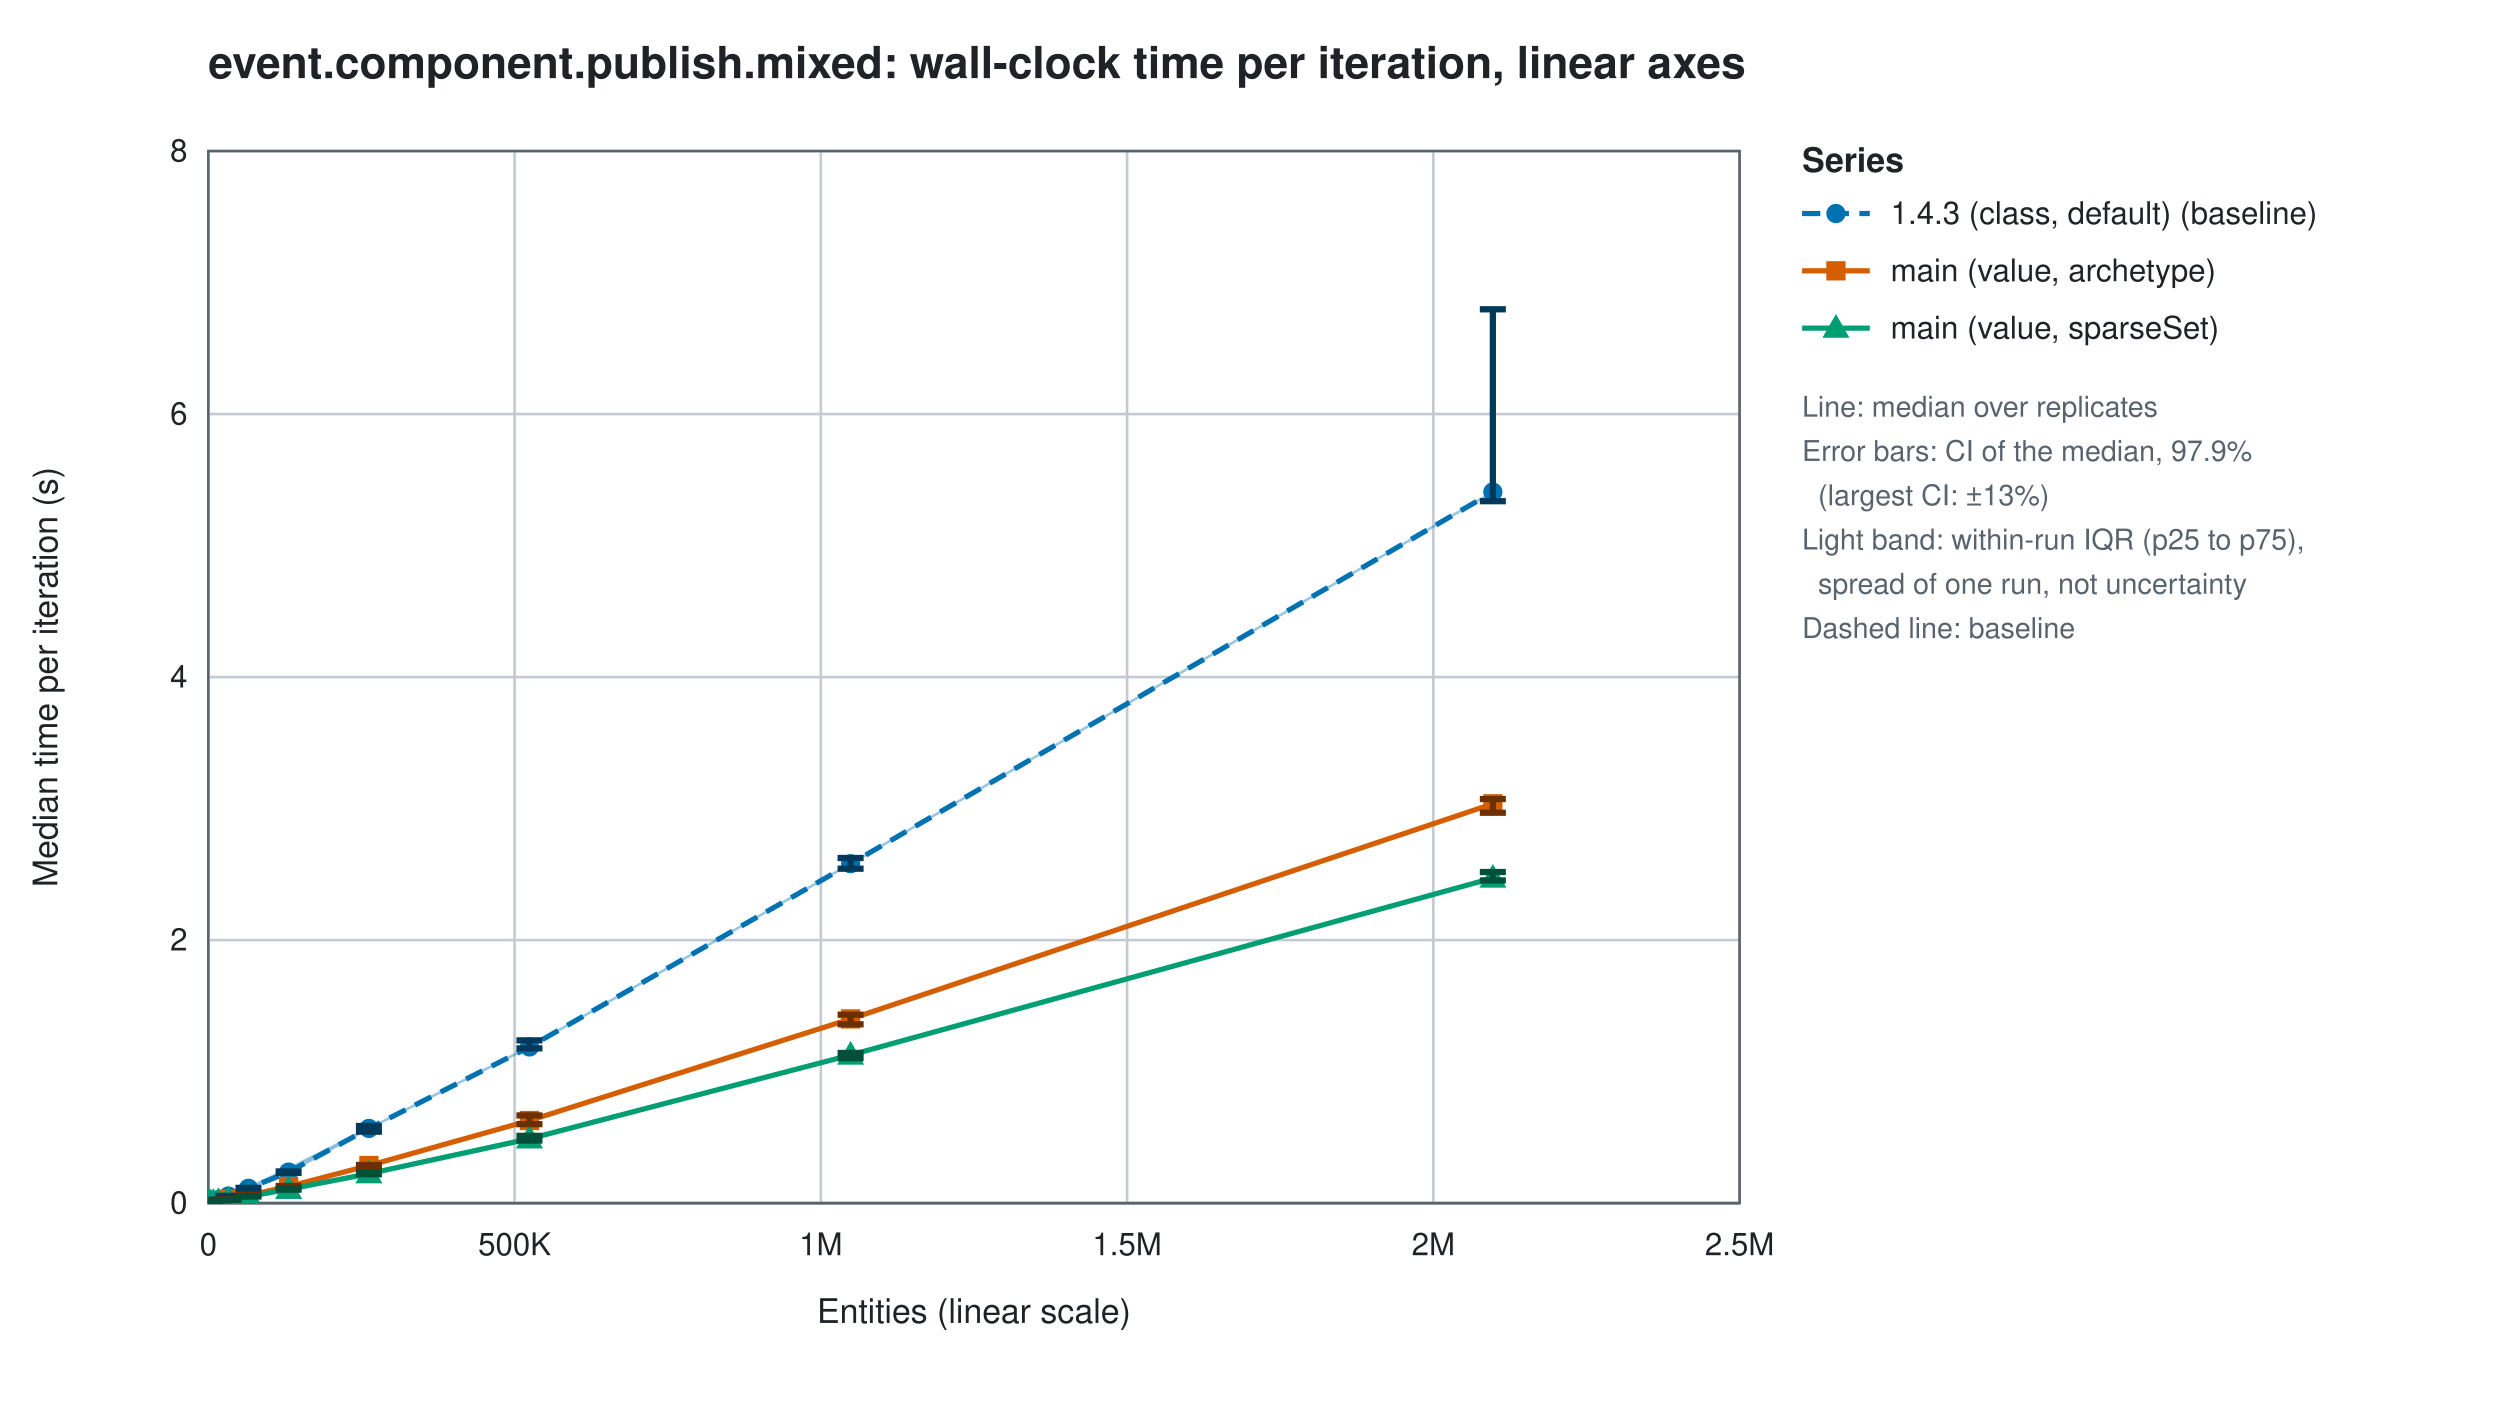
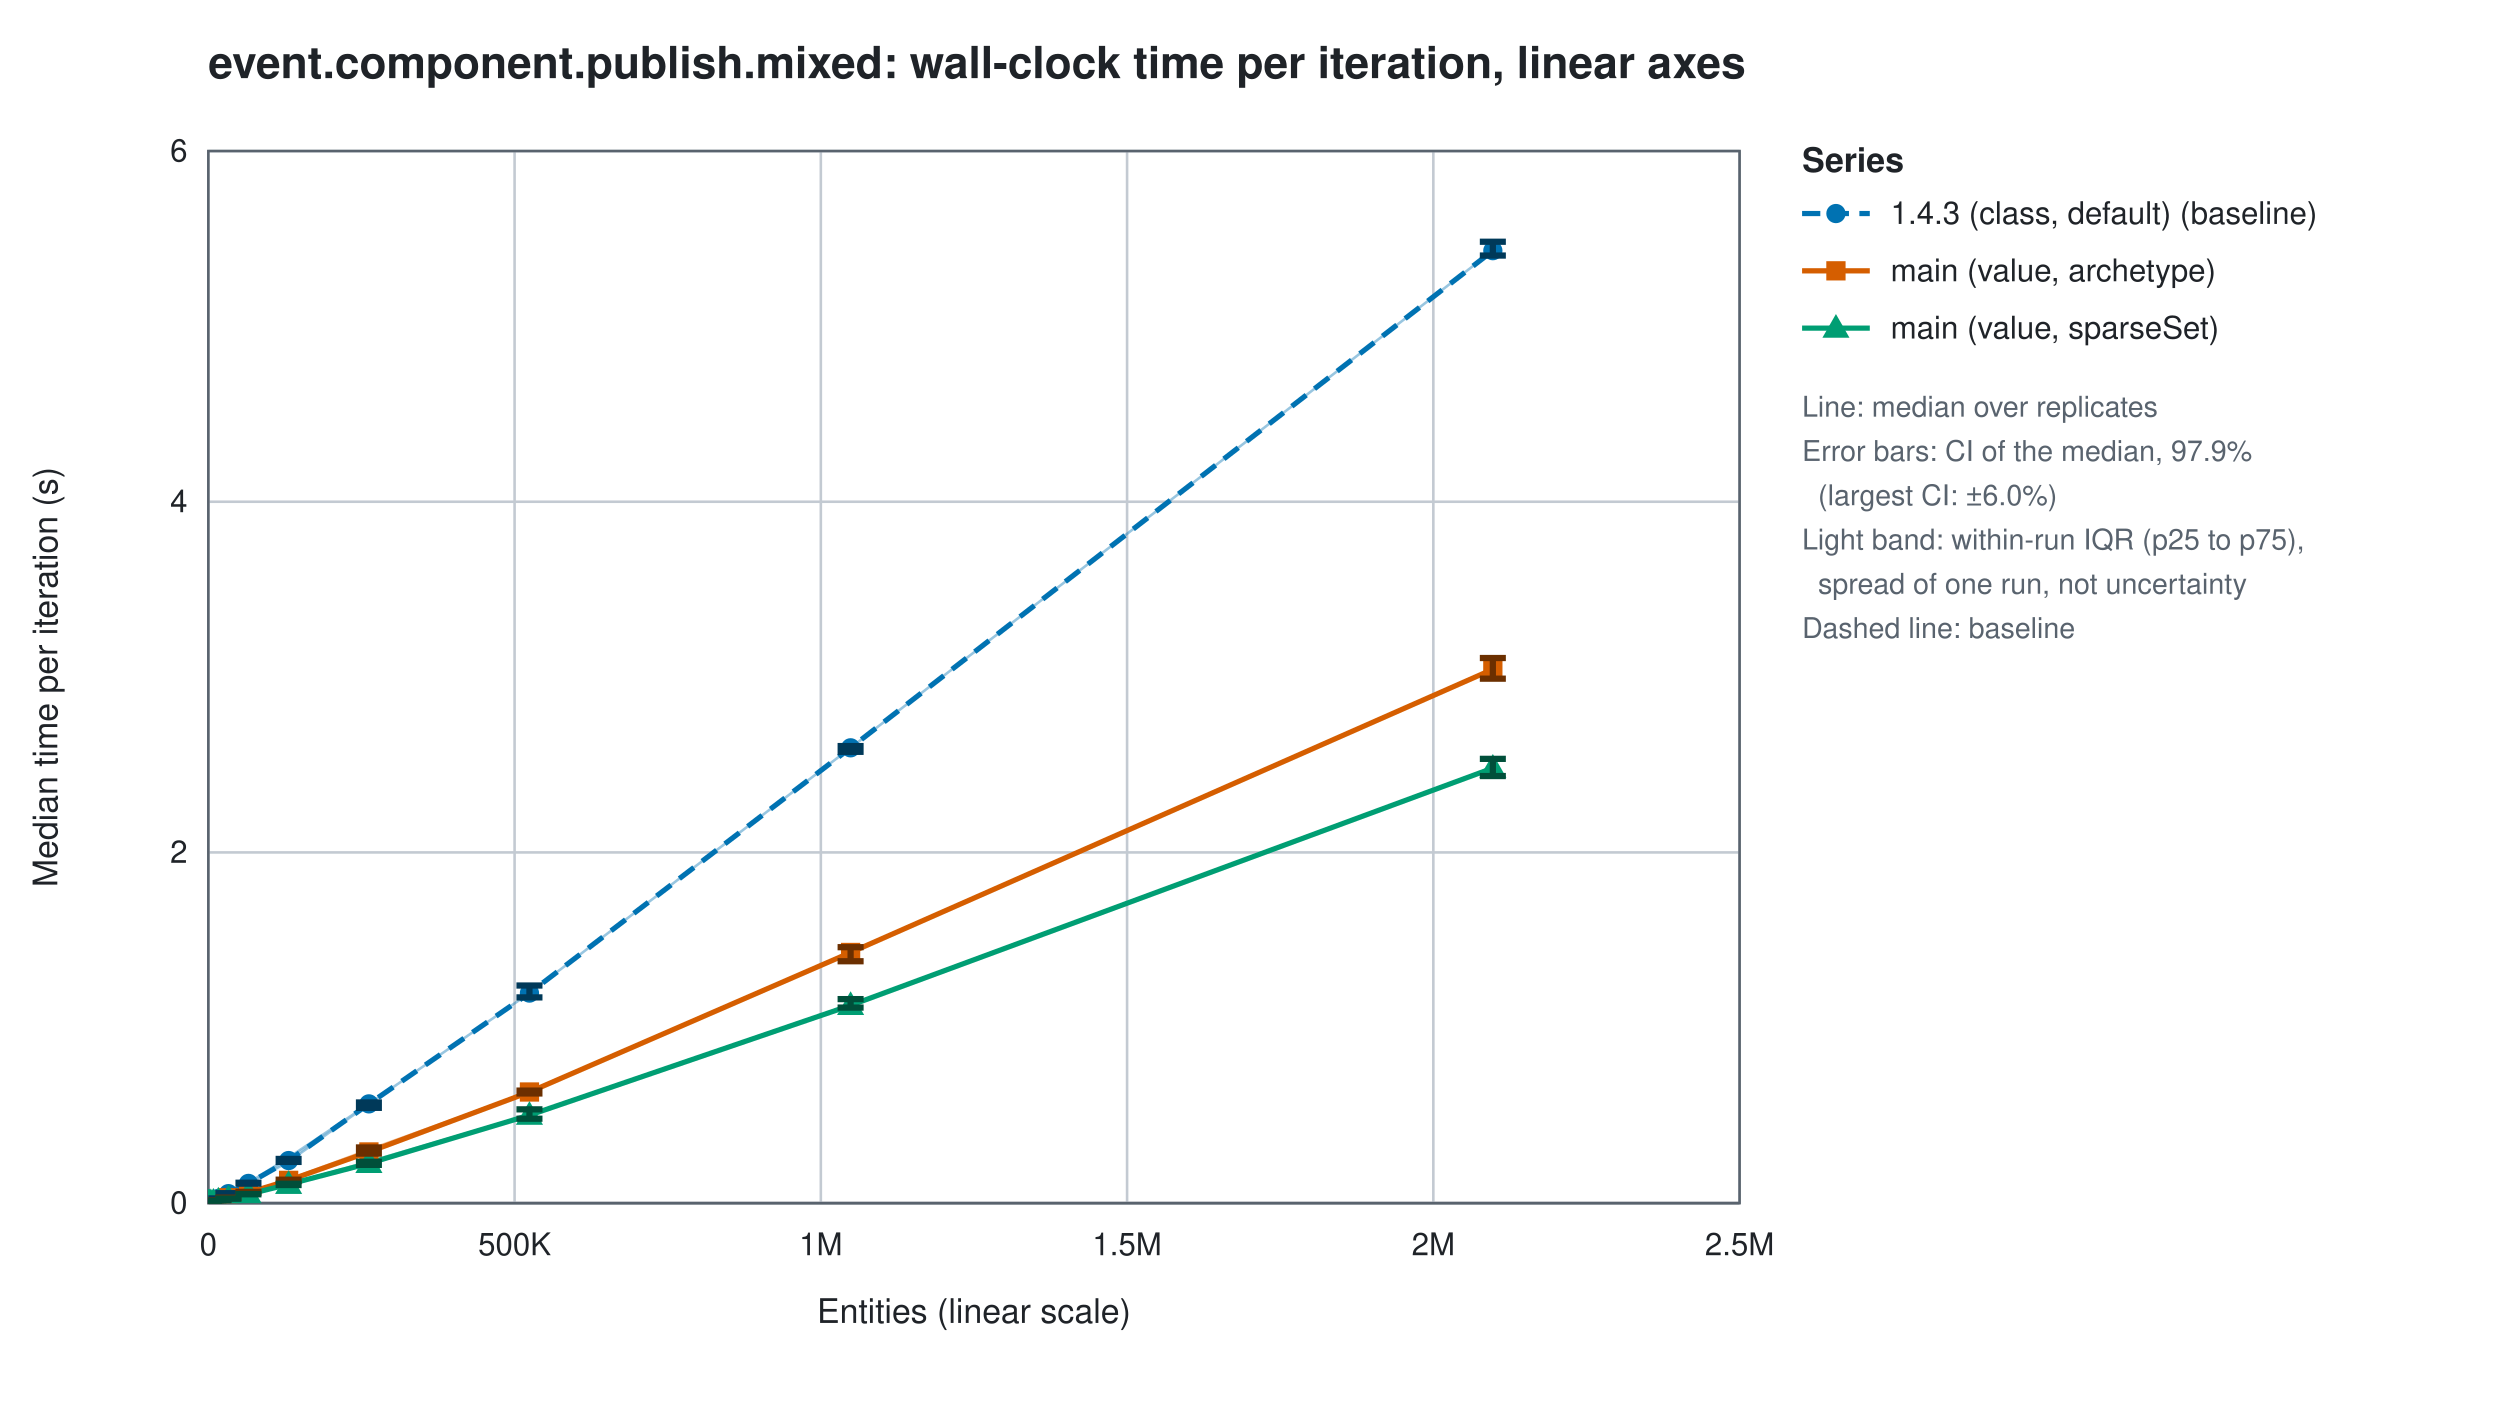
<svg xmlns="http://www.w3.org/2000/svg" viewBox="0 0 960 540" width="960" height="540" role="img" aria-label="event.component.publish.mixed: wall-clock time per iteration, linear axes">
  <style>
text{font-family:-apple-system,BlinkMacSystemFont,'Segoe UI',Helvetica,Arial,sans-serif;fill:#1f2328}
.title{font-size:17px;font-weight:600}.axis-title{font-size:13px}.tick{font-size:12px}.legend{font-size:12px}.legend-title{font-size:13px;font-weight:600}.note{font-size:11px;fill:#59636e}
.grid{stroke:#c3cad2;stroke-width:1}.minor{stroke:#e6e9ed;stroke-width:1}.axis{stroke:#59636e;stroke-width:1}.frame{fill:none;stroke:#59636e;stroke-width:1}
.line{fill:none;stroke:currentColor;stroke-width:2;stroke-linejoin:round}.baseline{stroke-dasharray:7 4}
.band{fill:currentColor;fill-opacity:.16;stroke:currentColor;stroke-opacity:.4;stroke-width:1;stroke-linejoin:round}.ribbon{fill:currentColor;fill-opacity:.2;stroke:none}.errbar{fill:none;stroke:currentColor;stroke-width:2.4;stroke-linecap:butt}
.zone{fill:#59636e;fill-opacity:.14;stroke:none}.ref{stroke:#1f2328;stroke-width:1;stroke-dasharray:2 3}
.marker{fill:currentColor;stroke:currentColor;stroke-width:1.4}.marker.hollow{fill:none}
.c0{color:#0072B2}
.c1{color:#D55E00}
.c2{color:#009E73}
.c3{color:#CC79A7}
.c4{color:#E69F00}
.c5{color:#56B4E9}
.c6{color:#6E6E6E}
.errbar.e0{color:#003959}
.errbar.e1{color:#6B2F00}
.errbar.e2{color:#004F3A}
.errbar.e3{color:#663D54}
.errbar.e4{color:#735000}
.errbar.e5{color:#2B5A75}
.errbar.e6{color:#373737}
@media (prefers-color-scheme: dark){
text{fill:#e6edf3}.note{fill:#9198a1}
.grid{stroke:#4a525c}.minor{stroke:#2d333b}.axis,.frame{stroke:#9198a1}.zone{fill:#9198a1}.ref{stroke:#e6edf3}
.c0{color:#5AB4F0}
.c1{color:#F28C42}
.c2{color:#2FD0A0}
.c3{color:#E69BC4}
.c4{color:#F2B83A}
.c5{color:#8FD0F5}
.c6{color:#B4B4B4}
.errbar.e0{color:#A4D6F7}
.errbar.e1{color:#F8C097}
.errbar.e2{color:#8DE5CB}
.errbar.e3{color:#F1C8DF}
.errbar.e4{color:#F8D893}
.errbar.e5{color:#C1E5FA}
.errbar.e6{color:#D6D6D6}
}
</style>
  <clipPath id="plot-area">
    <rect x="80" y="58" width="588" height="404" />
  </clipPath>
  <text class="title" x="80" y="30">event.component.publish.mixed: wall-clock time per iteration, linear axes</text>
  <line class="axis" x1="80" x2="668" y1="462" y2="462" />
  <text class="tick" text-anchor="end" x="72" y="466">0</text>
-   <line class="grid" x1="80" x2="668" y1="361" y2="361" />
-   <text class="tick" text-anchor="end" x="72" y="365">2</text>
-   <line class="grid" x1="80" x2="668" y1="260" y2="260" />
-   <text class="tick" text-anchor="end" x="72" y="264">4</text>
-   <line class="grid" x1="80" x2="668" y1="159" y2="159" />
-   <text class="tick" text-anchor="end" x="72" y="163">6</text>
+   <line class="grid" x1="80" x2="668" y1="327.33" y2="327.33" />
+   <text class="tick" text-anchor="end" x="72" y="331.33">2</text>
+   <line class="grid" x1="80" x2="668" y1="192.67" y2="192.67" />
+   <text class="tick" text-anchor="end" x="72" y="196.67">4</text>
  <line class="grid" x1="80" x2="668" y1="58" y2="58" />
-   <text class="tick" text-anchor="end" x="72" y="62">8</text>
+   <text class="tick" text-anchor="end" x="72" y="62">6</text>
  <line class="grid" x1="80" x2="80" y1="58" y2="462" />
  <text class="tick" text-anchor="middle" x="80" y="482">0</text>
  <line class="grid" x1="197.6" x2="197.6" y1="58" y2="462" />
  <text class="tick" text-anchor="middle" x="197.6" y="482">500K</text>
  <line class="grid" x1="315.2" x2="315.2" y1="58" y2="462" />
  <text class="tick" text-anchor="middle" x="315.2" y="482">1M</text>
  <line class="grid" x1="432.8" x2="432.8" y1="58" y2="462" />
  <text class="tick" text-anchor="middle" x="432.8" y="482">1.5M</text>
  <line class="grid" x1="550.4" x2="550.4" y1="58" y2="462" />
  <text class="tick" text-anchor="middle" x="550.4" y="482">2M</text>
  <line class="grid" x1="668" x2="668" y1="58" y2="462" />
  <text class="tick" text-anchor="middle" x="668" y="482">2.5M</text>
  <rect class="frame" x="80" y="58" width="588" height="404" />
  <text class="axis-title" text-anchor="middle" x="374" y="508">Entities (linear scale)</text>
  <text class="axis-title" text-anchor="middle" transform="translate(22 260) rotate(-90)">Median time per iteration (s)</text>
  <g clip-path="url(#plot-area)">
-     <polygon class="band c0" points="80,462 80,462 80,461.99 80,461.99 80,461.99 80,461.99 80.01,461.99 80.02,461.99 80.03,461.99 80.06,461.98 80.12,461.96 80.24,461.91 80.48,461.83 80.96,461.67 81.93,461.32 83.85,460.64 87.71,459.25 95.41,456.08 110.83,448.67 141.66,433.32 203.31,402.02 326.63,331.67 573.25,188.95 573.25,188.95 326.63,331.67 203.31,402.02 141.66,433.32 110.83,450.24 95.41,456.34 87.71,459.3 83.85,460.67 81.93,461.34 80.96,461.67 80.48,461.83 80.24,461.92 80.12,461.96 80.06,461.98 80.03,461.99 80.02,461.99 80.01,461.99 80,461.99 80,461.99 80,461.99 80,461.99 80,462 80,462" />
-     <polygon class="band c1" points="80,462 80,462 80,462 80,462 80,462 80,462 80.01,462 80.02,462 80.03,461.99 80.06,461.99 80.12,461.98 80.24,461.95 80.48,461.91 80.96,461.81 81.93,461.63 83.85,461.25 87.71,460.47 95.41,458.9 110.83,455.43 141.66,447.26 203.31,430.28 326.63,391.26 573.25,308.66 573.25,308.66 326.63,391.26 203.31,430.28 141.66,447.56 110.83,455.62 95.41,458.98 87.71,460.5 83.85,461.26 81.93,461.63 80.96,461.82 80.48,461.91 80.24,461.95 80.12,461.98 80.06,461.99 80.03,461.99 80.02,462 80.01,462 80,462 80,462 80,462 80,462 80,462 80,462" />
-     <polygon class="band c2" points="80,462 80,462 80,462 80,462 80,462 80,462 80.01,462 80.02,462 80.03,461.99 80.06,461.99 80.12,461.98 80.24,461.96 80.48,461.92 80.96,461.84 81.93,461.68 83.85,461.35 87.71,460.71 95.41,459.4 110.83,456.63 141.66,450.28 203.31,436.74 326.63,405.12 573.25,337.17 573.25,337.17 326.63,405.12 203.31,437.3 141.66,450.95 110.83,456.76 95.41,459.47 87.71,460.74 83.85,461.37 81.93,461.68 80.96,461.84 80.48,461.92 80.24,461.96 80.12,461.98 80.06,461.99 80.03,462 80.02,462 80.01,462 80,462 80,462 80,462 80,462 80,462 80,462" />
-     <polyline class="line c0 baseline" points="80,462 80,462 80,461.99 80,461.99 80,461.99 80,461.99 80.01,461.99 80.02,461.99 80.03,461.99 80.06,461.98 80.12,461.96 80.24,461.91 80.48,461.83 80.96,461.67 81.93,461.33 83.85,460.67 87.71,459.29 95.41,456.31 110.83,450.08 141.66,433.32 203.31,402.02 326.63,331.67 573.25,188.95" />
-     <polyline class="line c1" points="80,462 80,462 80,462 80,462 80,462 80,462 80.01,462 80.02,462 80.03,461.99 80.06,461.99 80.12,461.98 80.24,461.95 80.48,461.91 80.96,461.81 81.93,461.63 83.85,461.26 87.71,460.48 95.41,458.97 110.83,455.59 141.66,447.56 203.31,430.28 326.63,391.26 573.25,308.66" />
-     <polyline class="line c2" points="80,462 80,462 80,462 80,462 80,462 80,462 80.01,462 80.02,462 80.03,462 80.06,461.99 80.12,461.98 80.24,461.96 80.48,461.92 80.96,461.84 81.93,461.68 83.85,461.37 87.71,460.73 95.41,459.45 110.83,456.68 141.66,450.7 203.31,437.3 326.63,405.12 573.25,337.17" />
+     <polygon class="band c0" points="80,462 80,462 80,461.99 80,461.99 80,461.99 80,461.99 80.01,461.99 80.02,461.99 80.03,461.98 80.06,461.97 80.12,461.94 80.24,461.89 80.48,461.77 80.96,461.55 81.93,461.09 83.85,460.17 87.71,458.32 95.41,454.23 110.83,444.49 141.66,423.89 203.31,381.34 326.63,287.16 573.25,96.26 573.25,96.26 326.63,287.16 203.31,381.34 141.66,423.89 110.83,446.11 95.41,454.53 87.71,458.37 83.85,460.21 81.93,461.1 80.96,461.56 80.48,461.78 80.24,461.89 80.12,461.94 80.06,461.97 80.03,461.98 80.02,461.99 80.01,461.99 80,461.99 80,461.99 80,461.99 80,461.99 80,462 80,462" />
+     <polygon class="band c1" points="80,462 80,462 80,462 80,462 80,462 80,462 80.01,462 80.02,462 80.03,461.99 80.06,461.98 80.12,461.97 80.24,461.94 80.48,461.87 80.96,461.75 81.93,461.5 83.85,460.99 87.71,459.89 95.41,457.9 110.83,452.96 141.66,441.45 203.31,419.33 326.63,365.75 573.25,257 573.25,257 326.63,365.75 203.31,419.33 141.66,442.35 110.83,453.39 95.41,457.98 87.71,459.99 83.85,461 81.93,461.51 80.96,461.75 80.48,461.88 80.24,461.94 80.12,461.97 80.06,461.98 80.03,461.99 80.02,462 80.01,462 80,462 80,462 80,462 80,462 80,462 80,462" />
+     <polygon class="band c2" points="80,462 80,462 80,462 80,462 80,462 80,462 80.01,462 80.02,462 80.03,461.99 80.06,461.99 80.12,461.97 80.24,461.95 80.48,461.89 80.96,461.78 81.93,461.57 83.85,461.15 87.71,460.26 95.41,458.45 110.83,454.63 141.66,446.04 203.31,428.12 326.63,386.05 573.25,294.94 573.25,294.94 326.63,386.05 203.31,428.22 141.66,447.09 110.83,454.87 95.41,458.61 87.71,460.31 83.85,461.16 81.93,461.58 80.96,461.79 80.48,461.89 80.24,461.95 80.12,461.97 80.06,461.99 80.03,461.99 80.02,462 80.01,462 80,462 80,462 80,462 80,462 80,462 80,462" />
+     <polyline class="line c0 baseline" points="80,462 80,462 80,461.99 80,461.99 80,461.99 80,461.99 80.01,461.99 80.02,461.99 80.03,461.98 80.06,461.97 80.12,461.94 80.24,461.89 80.48,461.78 80.96,461.56 81.93,461.09 83.85,460.2 87.71,458.36 95.41,454.43 110.83,445.65 141.66,423.89 203.31,381.34 326.63,287.16 573.25,96.26" />
+     <polyline class="line c1" points="80,462 80,462 80,462 80,462 80,462 80,462 80.01,462 80.02,462 80.03,461.99 80.06,461.98 80.12,461.97 80.24,461.94 80.48,461.88 80.96,461.75 81.93,461.5 83.85,461 87.71,459.94 95.41,457.95 110.83,453.26 141.66,442.35 203.31,419.33 326.63,365.75 573.25,257" />
+     <polyline class="line c2" points="80,462 80,462 80,462 80,462 80,462 80,462 80.01,462 80.02,462 80.03,461.99 80.06,461.99 80.12,461.97 80.24,461.95 80.48,461.89 80.96,461.79 81.93,461.58 83.85,461.15 87.71,460.29 95.41,458.58 110.83,454.77 141.66,446.72 203.31,428.22 326.63,386.05 573.25,294.94" />
    <circle class="marker c0" cx="80" cy="462" r="3" />
    <circle class="marker c0" cx="80" cy="462" r="3" />
    <circle class="marker c0" cx="80" cy="461.99" r="3" />
    <circle class="marker c0" cx="80" cy="461.99" r="3" />
    <circle class="marker c0" cx="80" cy="461.99" r="3" />
    <circle class="marker c0" cx="80" cy="461.99" r="3" />
    <circle class="marker c0" cx="80.01" cy="461.99" r="3" />
    <circle class="marker c0" cx="80.02" cy="461.99" r="3" />
-     <circle class="marker c0" cx="80.03" cy="461.99" r="3" />
-     <circle class="marker c0" cx="80.06" cy="461.98" r="3" />
-     <circle class="marker c0" cx="80.12" cy="461.96" r="3" />
-     <circle class="marker c0" cx="80.24" cy="461.91" r="3" />
-     <circle class="marker c0" cx="80.48" cy="461.83" r="3" />
-     <circle class="marker c0" cx="80.96" cy="461.67" r="3" />
-     <circle class="marker c0" cx="81.93" cy="461.33" r="3" />
-     <circle class="marker c0" cx="83.85" cy="460.67" r="3" />
-     <circle class="marker c0" cx="87.71" cy="459.29" r="3" />
-     <circle class="marker c0" cx="95.41" cy="456.31" r="3" />
-     <circle class="marker c0" cx="110.83" cy="450.08" r="3" />
-     <circle class="marker c0" cx="141.66" cy="433.32" r="3" />
-     <circle class="marker c0" cx="203.31" cy="402.02" r="3" />
-     <circle class="marker c0" cx="326.63" cy="331.67" r="3" />
-     <circle class="marker c0" cx="573.25" cy="188.95" r="3" />
+     <circle class="marker c0" cx="80.03" cy="461.98" r="3" />
+     <circle class="marker c0" cx="80.06" cy="461.97" r="3" />
+     <circle class="marker c0" cx="80.12" cy="461.94" r="3" />
+     <circle class="marker c0" cx="80.24" cy="461.89" r="3" />
+     <circle class="marker c0" cx="80.48" cy="461.78" r="3" />
+     <circle class="marker c0" cx="80.96" cy="461.56" r="3" />
+     <circle class="marker c0" cx="81.93" cy="461.09" r="3" />
+     <circle class="marker c0" cx="83.85" cy="460.2" r="3" />
+     <circle class="marker c0" cx="87.71" cy="458.36" r="3" />
+     <circle class="marker c0" cx="95.41" cy="454.43" r="3" />
+     <circle class="marker c0" cx="110.83" cy="445.65" r="3" />
+     <circle class="marker c0" cx="141.66" cy="423.89" r="3" />
+     <circle class="marker c0" cx="203.31" cy="381.34" r="3" />
+     <circle class="marker c0" cx="326.63" cy="287.16" r="3" />
+     <circle class="marker c0" cx="573.25" cy="96.26" r="3" />
    <rect class="marker c1" x="77" y="459" width="6" height="6" />
    <rect class="marker c1" x="77" y="459" width="6" height="6" />
    <rect class="marker c1" x="77" y="459" width="6" height="6" />
    <rect class="marker c1" x="77" y="459" width="6" height="6" />
    <rect class="marker c1" x="77" y="459" width="6" height="6" />
    <rect class="marker c1" x="77" y="459" width="6" height="6" />
    <rect class="marker c1" x="77.01" y="459" width="6" height="6" />
    <rect class="marker c1" x="77.02" y="459" width="6" height="6" />
    <rect class="marker c1" x="77.03" y="458.99" width="6" height="6" />
-     <rect class="marker c1" x="77.06" y="458.99" width="6" height="6" />
-     <rect class="marker c1" x="77.12" y="458.98" width="6" height="6" />
-     <rect class="marker c1" x="77.24" y="458.95" width="6" height="6" />
-     <rect class="marker c1" x="77.48" y="458.91" width="6" height="6" />
-     <rect class="marker c1" x="77.96" y="458.81" width="6" height="6" />
-     <rect class="marker c1" x="78.93" y="458.63" width="6" height="6" />
-     <rect class="marker c1" x="80.85" y="458.26" width="6" height="6" />
-     <rect class="marker c1" x="84.71" y="457.48" width="6" height="6" />
-     <rect class="marker c1" x="92.41" y="455.97" width="6" height="6" />
-     <rect class="marker c1" x="107.83" y="452.59" width="6" height="6" />
-     <rect class="marker c1" x="138.66" y="444.56" width="6" height="6" />
-     <rect class="marker c1" x="200.31" y="427.28" width="6" height="6" />
-     <rect class="marker c1" x="323.63" y="388.26" width="6" height="6" />
-     <rect class="marker c1" x="570.25" y="305.66" width="6" height="6" />
+     <rect class="marker c1" x="77.06" y="458.98" width="6" height="6" />
+     <rect class="marker c1" x="77.12" y="458.97" width="6" height="6" />
+     <rect class="marker c1" x="77.24" y="458.94" width="6" height="6" />
+     <rect class="marker c1" x="77.48" y="458.88" width="6" height="6" />
+     <rect class="marker c1" x="77.96" y="458.75" width="6" height="6" />
+     <rect class="marker c1" x="78.93" y="458.5" width="6" height="6" />
+     <rect class="marker c1" x="80.85" y="458" width="6" height="6" />
+     <rect class="marker c1" x="84.71" y="456.94" width="6" height="6" />
+     <rect class="marker c1" x="92.41" y="454.95" width="6" height="6" />
+     <rect class="marker c1" x="107.83" y="450.26" width="6" height="6" />
+     <rect class="marker c1" x="138.66" y="439.35" width="6" height="6" />
+     <rect class="marker c1" x="200.31" y="416.33" width="6" height="6" />
+     <rect class="marker c1" x="323.63" y="362.75" width="6" height="6" />
+     <rect class="marker c1" x="570.25" y="254" width="6" height="6" />
    <polygon class="marker c2" points="80,458 84,465 76,465" />
    <polygon class="marker c2" points="80,458 84,465 76,465" />
    <polygon class="marker c2" points="80,458 84,465 76,465" />
    <polygon class="marker c2" points="80,458 84,465 76,465" />
    <polygon class="marker c2" points="80,458 84,465 76,465" />
    <polygon class="marker c2" points="80,458 84,465 76,465" />
    <polygon class="marker c2" points="80.01,458 84.01,465 76.01,465" />
    <polygon class="marker c2" points="80.02,458 84.02,465 76.02,465" />
-     <polygon class="marker c2" points="80.03,458 84.03,465 76.03,465" />
+     <polygon class="marker c2" points="80.03,457.99 84.03,464.99 76.03,464.99" />
    <polygon class="marker c2" points="80.06,457.99 84.06,464.99 76.06,464.99" />
-     <polygon class="marker c2" points="80.12,457.98 84.12,464.98 76.12,464.98" />
-     <polygon class="marker c2" points="80.24,457.96 84.24,464.96 76.24,464.96" />
-     <polygon class="marker c2" points="80.48,457.92 84.48,464.92 76.48,464.92" />
-     <polygon class="marker c2" points="80.96,457.84 84.96,464.84 76.96,464.84" />
-     <polygon class="marker c2" points="81.93,457.68 85.93,464.68 77.93,464.68" />
-     <polygon class="marker c2" points="83.85,457.37 87.85,464.37 79.85,464.37" />
-     <polygon class="marker c2" points="87.71,456.73 91.71,463.73 83.71,463.73" />
-     <polygon class="marker c2" points="95.41,455.45 99.41,462.45 91.41,462.45" />
-     <polygon class="marker c2" points="110.83,452.68 114.83,459.68 106.83,459.68" />
-     <polygon class="marker c2" points="141.66,446.7 145.66,453.7 137.66,453.7" />
-     <polygon class="marker c2" points="203.31,433.3 207.31,440.3 199.31,440.3" />
-     <polygon class="marker c2" points="326.63,401.12 330.63,408.12 322.63,408.12" />
-     <polygon class="marker c2" points="573.25,333.17 577.25,340.17 569.25,340.17" />
+     <polygon class="marker c2" points="80.12,457.97 84.12,464.97 76.12,464.97" />
+     <polygon class="marker c2" points="80.24,457.95 84.24,464.95 76.24,464.95" />
+     <polygon class="marker c2" points="80.48,457.89 84.48,464.89 76.48,464.89" />
+     <polygon class="marker c2" points="80.96,457.79 84.96,464.79 76.96,464.79" />
+     <polygon class="marker c2" points="81.93,457.58 85.93,464.58 77.93,464.58" />
+     <polygon class="marker c2" points="83.85,457.15 87.85,464.15 79.85,464.15" />
+     <polygon class="marker c2" points="87.71,456.29 91.71,463.29 83.71,463.29" />
+     <polygon class="marker c2" points="95.41,454.58 99.41,461.58 91.41,461.58" />
+     <polygon class="marker c2" points="110.83,450.77 114.83,457.77 106.83,457.77" />
+     <polygon class="marker c2" points="141.66,442.72 145.66,449.72 137.66,449.72" />
+     <polygon class="marker c2" points="203.31,424.22 207.31,431.22 199.31,431.22" />
+     <polygon class="marker c2" points="326.63,382.05 330.63,389.05 322.63,389.05" />
+     <polygon class="marker c2" points="573.25,290.94 577.25,297.94 569.25,297.94" />
    <path class="errbar e0" d="M80,462V462M75,462H85M75,462H85" />
    <path class="errbar e0" d="M80,462V462M75,462H85M75,462H85" />
    <path class="errbar e0" d="M80,461.99V461.99M75,461.99H85M75,461.99H85" />
    <path class="errbar e0" d="M80,461.99V461.99M75,461.99H85M75,461.99H85" />
    <path class="errbar e0" d="M80,461.99V461.99M75,461.99H85M75,461.99H85" />
    <path class="errbar e0" d="M80,461.99V461.99M75,461.99H85M75,461.99H85" />
    <path class="errbar e0" d="M80.01,461.99V461.99M75.01,461.99H85.01M75.01,461.99H85.01" />
    <path class="errbar e0" d="M80.02,461.99V461.99M75.02,461.99H85.02M75.02,461.99H85.02" />
-     <path class="errbar e0" d="M80.03,461.99V461.99M75.03,461.99H85.03M75.03,461.99H85.03" />
-     <path class="errbar e0" d="M80.06,461.98V461.98M75.06,461.98H85.06M75.06,461.98H85.06" />
-     <path class="errbar e0" d="M80.12,461.96V461.96M75.12,461.96H85.12M75.12,461.96H85.12" />
-     <path class="errbar e0" d="M80.24,461.91V461.92M75.24,461.91H85.24M75.24,461.92H85.24" />
-     <path class="errbar e0" d="M80.48,461.83V461.83M75.48,461.83H85.48M75.48,461.83H85.48" />
-     <path class="errbar e0" d="M80.96,461.66V461.68M75.96,461.66H85.96M75.96,461.68H85.96" />
-     <path class="errbar e0" d="M81.93,461.31V461.34M76.93,461.31H86.93M76.93,461.34H86.93" />
-     <path class="errbar e0" d="M83.85,460.63V460.69M78.85,460.63H88.85M78.85,460.69H88.85" />
-     <path class="errbar e0" d="M87.71,459.22V459.31M82.71,459.22H92.71M82.71,459.31H92.71" />
-     <path class="errbar e0" d="M95.41,456.14V456.48M90.41,456.14H100.41M90.41,456.48H100.41" />
-     <path class="errbar e0" d="M110.83,449.83V450.38M105.83,449.83H115.83M105.83,450.38H115.83" />
-     <path class="errbar e0" d="M141.66,432.38V434.56M136.66,432.38H146.66M136.66,434.56H146.66" />
-     <path class="errbar e0" d="M203.31,399.5V402.58M198.31,399.5H208.31M198.31,402.58H208.31" />
-     <path class="errbar e0" d="M326.63,329.47V333.58M321.63,329.47H331.63M321.63,333.58H331.63" />
-     <path class="errbar e0" d="M573.25,118.77V192.46M568.25,118.77H578.25M568.25,192.46H578.25" />
+     <path class="errbar e0" d="M80.03,461.98V461.98M75.03,461.98H85.03M75.03,461.98H85.03" />
+     <path class="errbar e0" d="M80.06,461.97V461.97M75.06,461.97H85.06M75.06,461.97H85.06" />
+     <path class="errbar e0" d="M80.12,461.94V461.94M75.12,461.94H85.12M75.12,461.94H85.12" />
+     <path class="errbar e0" d="M80.24,461.89V461.89M75.24,461.89H85.24M75.24,461.89H85.24" />
+     <path class="errbar e0" d="M80.48,461.77V461.78M75.48,461.77H85.48M75.48,461.78H85.48" />
+     <path class="errbar e0" d="M80.96,461.54V461.56M75.96,461.54H85.96M75.96,461.56H85.96" />
+     <path class="errbar e0" d="M81.93,461.09V461.11M76.93,461.09H86.93M76.93,461.11H86.93" />
+     <path class="errbar e0" d="M83.85,460.18V460.24M78.85,460.18H88.85M78.85,460.24H88.85" />
+     <path class="errbar e0" d="M87.71,458.18V458.47M82.71,458.18H92.71M82.71,458.47H92.71" />
+     <path class="errbar e0" d="M95.41,454.17V454.53M90.41,454.17H100.41M90.41,454.53H100.41" />
+     <path class="errbar e0" d="M110.83,445.03V446.18M105.83,445.03H115.83M105.83,446.18H115.83" />
+     <path class="errbar e0" d="M141.66,423.35V425.41M136.66,423.35H146.66M136.66,425.41H146.66" />
+     <path class="errbar e0" d="M203.31,378.44V383M198.31,378.44H208.31M198.31,383H208.31" />
+     <path class="errbar e0" d="M326.63,286.49V288.7M321.63,286.49H331.63M321.63,288.7H331.63" />
+     <path class="errbar e0" d="M573.25,92.83V98.13M568.25,92.83H578.25M568.25,98.13H578.25" />
    <path class="errbar e1" d="M80,462V462M75,462H85M75,462H85" />
    <path class="errbar e1" d="M80,462V462M75,462H85M75,462H85" />
    <path class="errbar e1" d="M80,462V462M75,462H85M75,462H85" />
    <path class="errbar e1" d="M80,462V462M75,462H85M75,462H85" />
    <path class="errbar e1" d="M80,462V462M75,462H85M75,462H85" />
    <path class="errbar e1" d="M80,462V462M75,462H85M75,462H85" />
    <path class="errbar e1" d="M80.01,462V462M75.01,462H85.01M75.01,462H85.01" />
    <path class="errbar e1" d="M80.02,462V462M75.02,462H85.02M75.02,462H85.02" />
    <path class="errbar e1" d="M80.03,461.99V461.99M75.03,461.99H85.03M75.03,461.99H85.03" />
-     <path class="errbar e1" d="M80.06,461.99V461.99M75.06,461.99H85.06M75.06,461.99H85.06" />
-     <path class="errbar e1" d="M80.12,461.98V461.98M75.12,461.98H85.12M75.12,461.98H85.12" />
-     <path class="errbar e1" d="M80.24,461.95V461.95M75.24,461.95H85.24M75.24,461.95H85.24" />
-     <path class="errbar e1" d="M80.48,461.91V461.91M75.48,461.91H85.48M75.48,461.91H85.48" />
-     <path class="errbar e1" d="M80.96,461.81V461.82M75.96,461.81H85.96M75.96,461.82H85.96" />
-     <path class="errbar e1" d="M81.93,461.62V461.63M76.93,461.62H86.93M76.93,461.63H86.93" />
-     <path class="errbar e1" d="M83.85,461.23V461.26M78.85,461.23H88.85M78.85,461.26H88.85" />
-     <path class="errbar e1" d="M87.71,460.44V460.52M82.71,460.44H92.71M82.71,460.52H92.71" />
-     <path class="errbar e1" d="M95.41,458.9V458.98M90.41,458.9H100.41M90.41,458.98H100.41" />
-     <path class="errbar e1" d="M110.83,455.43V455.68M105.83,455.43H115.83M105.83,455.68H115.83" />
-     <path class="errbar e1" d="M141.66,447.35V448.22M136.66,447.35H146.66M136.66,448.22H146.66" />
-     <path class="errbar e1" d="M203.31,428.33V431.68M198.31,428.33H208.31M198.31,431.68H208.31" />
-     <path class="errbar e1" d="M326.63,389.65V393.33M321.63,389.65H331.63M321.63,393.33H331.63" />
-     <path class="errbar e1" d="M573.25,306.83V312.09M568.25,306.83H578.25M568.25,312.09H578.25" />
+     <path class="errbar e1" d="M80.06,461.98V461.98M75.06,461.98H85.06M75.06,461.98H85.06" />
+     <path class="errbar e1" d="M80.12,461.97V461.97M75.12,461.97H85.12M75.12,461.97H85.12" />
+     <path class="errbar e1" d="M80.24,461.94V461.94M75.24,461.94H85.24M75.24,461.94H85.24" />
+     <path class="errbar e1" d="M80.48,461.87V461.88M75.48,461.87H85.48M75.48,461.88H85.48" />
+     <path class="errbar e1" d="M80.96,461.75V461.75M75.96,461.75H85.96M75.96,461.75H85.96" />
+     <path class="errbar e1" d="M81.93,461.49V461.51M76.93,461.49H86.93M76.93,461.51H86.93" />
+     <path class="errbar e1" d="M83.85,460.97V461.02M78.85,460.97H88.85M78.85,461.02H88.85" />
+     <path class="errbar e1" d="M87.71,459.9V460M82.71,459.9H92.71M82.71,460H92.71" />
+     <path class="errbar e1" d="M95.41,457.67V457.99M90.41,457.67H100.41M90.41,457.99H100.41" />
+     <path class="errbar e1" d="M110.83,453V453.56M105.83,453H115.83M105.83,453.56H115.83" />
+     <path class="errbar e1" d="M141.66,440.62V442.99M136.66,440.62H146.66M136.66,442.99H146.66" />
+     <path class="errbar e1" d="M203.31,418.79V419.89M198.31,418.79H208.31M198.31,419.89H208.31" />
+     <path class="errbar e1" d="M326.63,363.72V369.12M321.63,363.72H331.63M321.63,369.12H331.63" />
+     <path class="errbar e1" d="M573.25,252.68V260.61M568.25,252.68H578.25M568.25,260.61H578.25" />
    <path class="errbar e2" d="M80,462V462M75,462H85M75,462H85" />
    <path class="errbar e2" d="M80,462V462M75,462H85M75,462H85" />
    <path class="errbar e2" d="M80,462V462M75,462H85M75,462H85" />
    <path class="errbar e2" d="M80,462V462M75,462H85M75,462H85" />
    <path class="errbar e2" d="M80,462V462M75,462H85M75,462H85" />
    <path class="errbar e2" d="M80,462V462M75,462H85M75,462H85" />
    <path class="errbar e2" d="M80.01,462V462M75.01,462H85.01M75.01,462H85.01" />
    <path class="errbar e2" d="M80.02,462V462M75.02,462H85.02M75.02,462H85.02" />
-     <path class="errbar e2" d="M80.03,461.99V462M75.03,461.99H85.03M75.03,462H85.03" />
+     <path class="errbar e2" d="M80.03,461.99V461.99M75.03,461.99H85.03M75.03,461.99H85.03" />
    <path class="errbar e2" d="M80.06,461.99V461.99M75.06,461.99H85.06M75.06,461.99H85.06" />
-     <path class="errbar e2" d="M80.12,461.98V461.98M75.12,461.98H85.12M75.12,461.98H85.12" />
-     <path class="errbar e2" d="M80.24,461.96V461.96M75.24,461.96H85.24M75.24,461.96H85.24" />
-     <path class="errbar e2" d="M80.48,461.92V461.92M75.48,461.92H85.48M75.48,461.92H85.48" />
-     <path class="errbar e2" d="M80.96,461.84V461.84M75.96,461.84H85.96M75.96,461.84H85.96" />
-     <path class="errbar e2" d="M81.93,461.68V461.69M76.93,461.68H86.93M76.93,461.69H86.93" />
-     <path class="errbar e2" d="M83.85,461.35V461.37M78.85,461.35H88.85M78.85,461.37H88.85" />
-     <path class="errbar e2" d="M87.71,460.7V460.74M82.71,460.7H92.71M82.71,460.74H92.71" />
-     <path class="errbar e2" d="M95.41,459.33V459.47M90.41,459.33H100.41M90.41,459.47H100.41" />
-     <path class="errbar e2" d="M110.83,456.45V456.82M105.83,456.45H115.83M105.83,456.82H115.83" />
-     <path class="errbar e2" d="M141.66,450.47V450.93M136.66,450.47H146.66M136.66,450.93H146.66" />
-     <path class="errbar e2" d="M203.31,436.17V437.99M198.31,436.17H208.31M198.31,437.99H208.31" />
-     <path class="errbar e2" d="M326.63,404.34V406.35M321.63,404.34H331.63M321.63,406.35H331.63" />
-     <path class="errbar e2" d="M573.25,334.86V338.09M568.25,334.86H578.25M568.25,338.09H578.25" />
+     <path class="errbar e2" d="M80.12,461.97V461.97M75.12,461.97H85.12M75.12,461.97H85.12" />
+     <path class="errbar e2" d="M80.24,461.95V461.95M75.24,461.95H85.24M75.24,461.95H85.24" />
+     <path class="errbar e2" d="M80.48,461.89V461.89M75.48,461.89H85.48M75.48,461.89H85.48" />
+     <path class="errbar e2" d="M80.96,461.78V461.79M75.96,461.78H85.96M75.96,461.79H85.96" />
+     <path class="errbar e2" d="M81.93,461.57V461.58M76.93,461.57H86.93M76.93,461.58H86.93" />
+     <path class="errbar e2" d="M83.85,461.13V461.16M78.85,461.13H88.85M78.85,461.16H88.85" />
+     <path class="errbar e2" d="M87.71,460.25V460.31M82.71,460.25H92.71M82.71,460.31H92.71" />
+     <path class="errbar e2" d="M95.41,458.51V458.61M90.41,458.51H100.41M90.41,458.61H100.41" />
+     <path class="errbar e2" d="M110.83,454.55V455.05M105.83,454.55H115.83M105.83,455.05H115.83" />
+     <path class="errbar e2" d="M141.66,446.11V447.31M136.66,446.11H146.66M136.66,447.31H146.66" />
+     <path class="errbar e2" d="M203.31,425.99V429.59M198.31,425.99H208.31M198.31,429.59H208.31" />
+     <path class="errbar e2" d="M326.63,383.66V386.91M321.63,383.66H331.63M321.63,386.91H331.63" />
+     <path class="errbar e2" d="M573.25,291.4V298M568.25,291.4H578.25M568.25,298H578.25" />
  </g>
  <text class="legend-title" x="692" y="66">Series</text>
  <line class="line c0 baseline" x1="692" x2="718" y1="82" y2="82" />
  <circle class="marker c0" cx="705" cy="82" r="3" />
  <text class="legend" x="726" y="86">1.4.3 (class, default) (baseline)</text>
  <line class="line c1" x1="692" x2="718" y1="104" y2="104" />
  <rect class="marker c1" x="702" y="101" width="6" height="6" />
  <text class="legend" x="726" y="108">main (value, archetype)</text>
  <line class="line c2" x1="692" x2="718" y1="126" y2="126" />
  <polygon class="marker c2" points="705,122 709,129 701,129" />
  <text class="legend" x="726" y="130">main (value, sparseSet)</text>
  <text class="note" x="692" y="160" xml:space="preserve">Line: median over replicates</text>
  <text class="note" x="692" y="177" xml:space="preserve">Error bars: CI of the median, 97.9%</text>
-   <text class="note" x="692" y="194" xml:space="preserve">  (largest CI: ±13%)</text>
+   <text class="note" x="692" y="194" xml:space="preserve">  (largest CI: ±6.0%)</text>
  <text class="note" x="692" y="211" xml:space="preserve">Light band: within-run IQR (p25 to p75),</text>
  <text class="note" x="692" y="228" xml:space="preserve">  spread of one run, not uncertainty</text>
  <text class="note" x="692" y="245" xml:space="preserve">Dashed line: baseline</text>
</svg>
